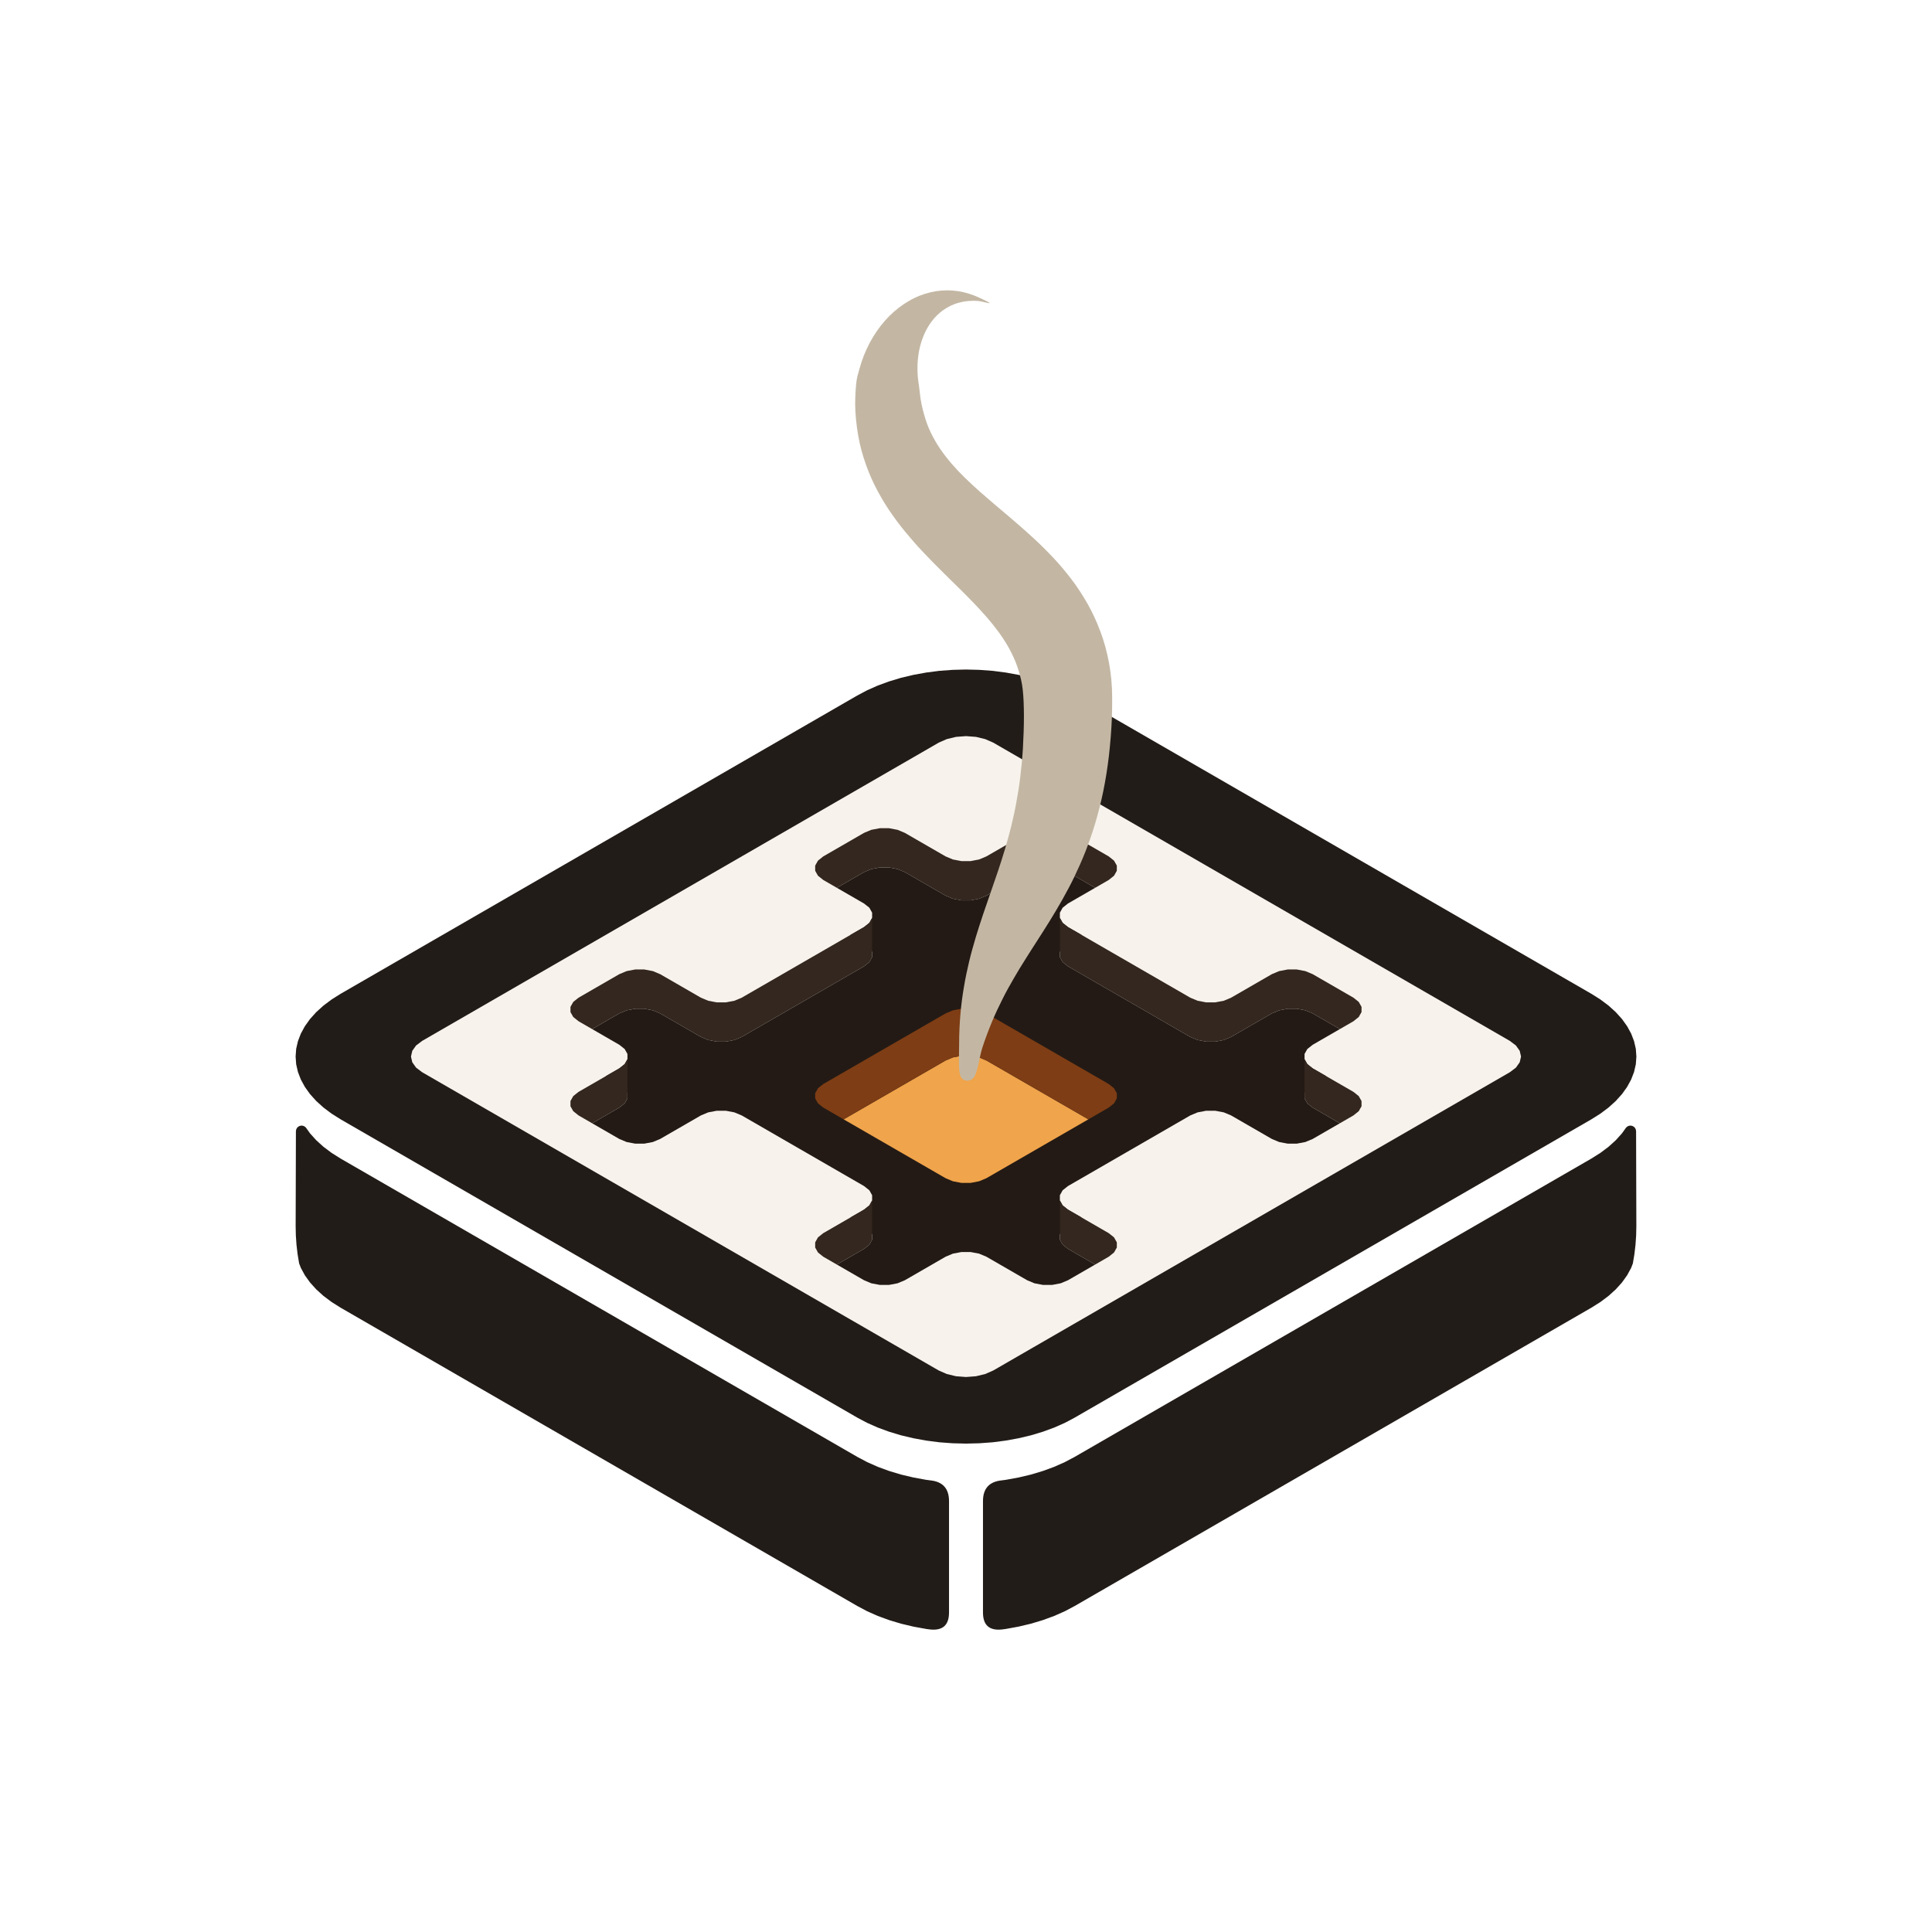
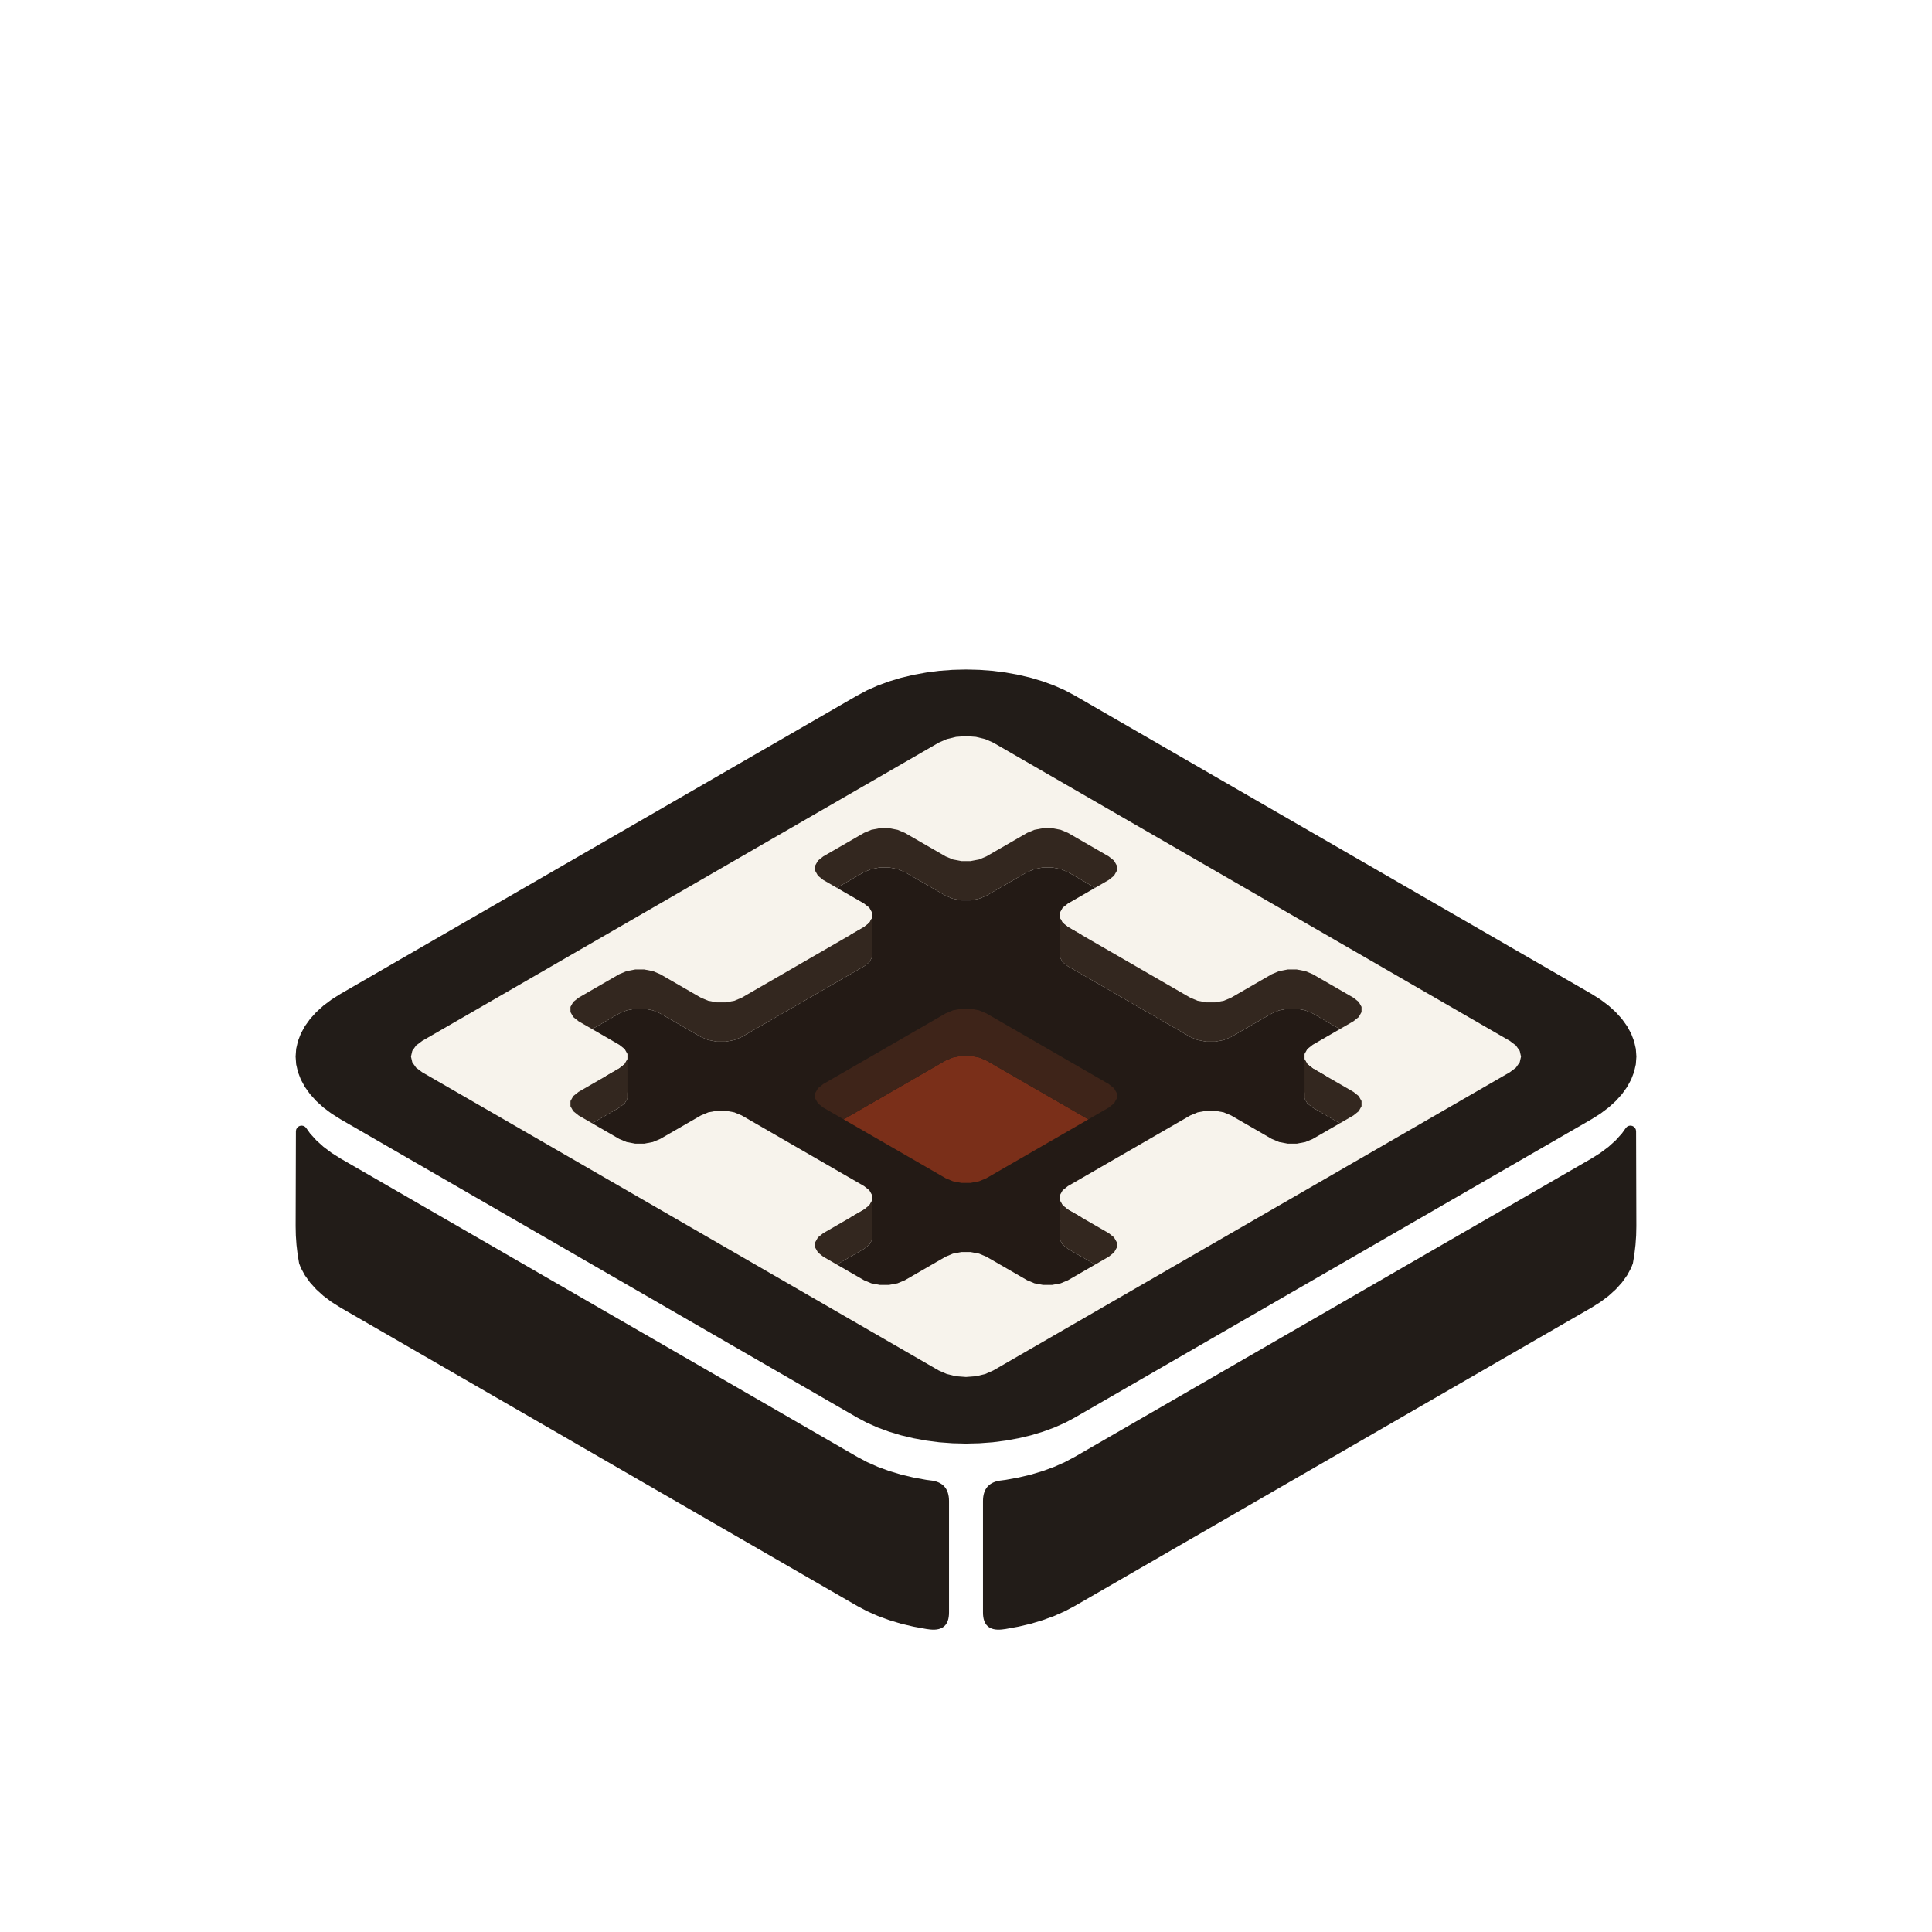
<svg xmlns="http://www.w3.org/2000/svg" width="1024" height="1024" viewBox="0 0 512 512" role="img" aria-label="囲炉裏">
  <defs>
    <clipPath id="open">
      <path d="M283.02,339.28L281.09,340.09L278.81,340.52L276.42,340.52L274.15,340.09L272.21,339.28L261.4,333.04L259.47,332.23L257.2,331.8L254.8,331.8L252.53,332.23L250.6,333.04L239.79,339.28L237.85,340.09L235.58,340.52L233.19,340.52L230.91,340.09L228.98,339.28L218.17,333.04L216.77,331.92L216.03,330.61L216.03,329.23L216.77,327.92L218.17,326.8L228.98,320.56L230.39,319.44L231.12,318.13L231.12,316.75L230.39,315.44L228.98,314.32L196.56,295.6L194.62,294.79L192.35,294.36L189.96,294.36L187.68,294.79L185.75,295.6L174.94,301.84L173.01,302.65L170.73,303.08L168.34,303.08L166.07,302.65L164.13,301.84L153.32,295.6L151.92,294.48L151.18,293.17L151.18,291.79L151.92,290.48L153.32,289.36L164.13,283.12L165.54,282L166.28,280.69L166.28,279.31L165.54,278L164.13,276.88L153.32,270.64L151.92,269.52L151.18,268.21L151.18,266.83L151.92,265.52L153.32,264.4L164.13,258.16L166.07,257.35L168.34,256.92L170.73,256.92L173.01,257.35L174.94,258.16L185.75,264.4L187.68,265.21L189.96,265.64L192.35,265.64L194.62,265.21L196.56,264.4L228.98,245.68L230.39,244.56L231.12,243.25L231.12,241.87L230.39,240.56L228.98,239.44L218.17,233.2L216.77,232.08L216.03,230.77L216.03,229.39L216.77,228.08L218.17,226.96L228.98,220.72L230.91,219.91L233.19,219.48L235.58,219.48L237.85,219.91L239.79,220.72L250.6,226.96L252.53,227.77L254.8,228.2L257.2,228.2L259.47,227.77L261.4,226.96L272.21,220.72L274.15,219.91L276.42,219.48L278.81,219.48L281.09,219.91L283.02,220.72L293.83,226.96L295.23,228.08L295.97,229.39L295.97,230.77L295.23,232.08L293.83,233.2L283.02,239.44L281.61,240.56L280.88,241.87L280.88,243.25L281.61,244.56L283.02,245.68L315.44,264.4L317.38,265.21L319.65,265.64L322.04,265.64L324.32,265.21L326.25,264.4L337.06,258.16L338.99,257.35L341.27,256.92L343.66,256.92L345.93,257.35L347.87,258.16L358.68,264.4L360.08,265.52L360.82,266.83L360.82,268.21L360.08,269.52L358.68,270.64L347.87,276.88L346.46,278L345.72,279.31L345.72,280.69L346.46,282L347.87,283.12L358.68,289.36L360.08,290.48L360.82,291.79L360.82,293.17L360.08,294.48L358.68,295.6L347.87,301.84L345.93,302.65L343.66,303.08L341.27,303.08L338.99,302.65L337.06,301.84L326.25,295.6L324.32,294.79L322.04,294.36L319.65,294.36L317.38,294.79L315.44,295.6L283.02,314.32L281.61,315.44L280.88,316.75L280.88,318.13L281.61,319.44L283.02,320.56L293.83,326.8L295.23,327.92L295.97,329.23L295.97,330.61L295.23,331.92L293.83,333.04Z" />
    </clipPath>
    <clipPath id="pit">
      <path d="M250.6,268.56L252.53,267.75L254.8,267.32L257.2,267.32L259.47,267.75L261.4,268.56L293.83,287.28L295.23,288.4L295.97,289.71L295.97,291.09L295.23,292.4L293.83,293.52L261.4,312.24L259.47,313.05L257.2,313.48L254.8,313.48L252.53,313.05L250.6,312.24L218.17,293.52L216.77,292.4L216.03,291.09L216.03,289.71L216.77,288.4L218.17,287.28Z" />
    </clipPath>
  </defs>
  <path d="M433.58,299.79L433.51,299.34L433.31,298.93L432.99,298.6L432.58,298.38L432.13,298.29L431.67,298.35L431.25,298.54L430.91,298.85L429.84,300.35L428.2,302.17L426.29,303.9L424.12,305.53L421.72,307.04L284.82,386.08L282.2,387.47L279.38,388.72L276.38,389.82L273.23,390.77L269.94,391.55L266.55,392.17L265.48,392.31Q260.5,392.81 260.5,397.81L260.5,427.33Q260.5,432.33 265.48,431.83L266.55,431.69L269.94,431.07L273.23,430.29L276.38,429.34L279.38,428.24L282.2,426.99L284.82,425.6L421.72,346.56L424.12,345.05L426.29,343.42L428.2,341.69L429.84,339.87L431.2,337.97L432.27,336.01L432.73,334.81Q433.66,329.92 433.65,324.92L433.58,299.79L433.58,299.79Z" fill="#221C18" />
  <path d="M246.52,392.31L245.45,392.17L242.06,391.55L238.77,390.77L235.62,389.82L232.62,388.72L229.8,387.47L227.18,386.08L90.28,307.04L87.88,305.53L85.71,303.9L83.8,302.17L82.16,300.35L81.09,298.85L80.75,298.54L80.33,298.35L79.87,298.29L79.42,298.38L79.01,298.6L78.69,298.93L78.49,299.34L78.42,299.79L78.42,299.79L78.35,324.92Q78.34,329.92 79.27,334.81L79.73,336.01L80.8,337.97L82.16,339.87L83.8,341.69L85.71,343.42L87.88,345.05L90.28,346.56L227.18,425.6L229.8,426.99L232.62,428.24L235.62,429.34L238.77,430.29L242.06,431.07L245.45,431.69L246.52,431.83Q251.5,432.33 251.5,427.33L251.5,397.81Q251.5,392.81 246.52,392.31Z" fill="#221C18" />
  <path d="M227.18,184.32L229.8,182.93L232.62,181.68L235.62,180.58L238.77,179.63L242.06,178.85L245.45,178.23L248.92,177.78L252.45,177.52L256,177.43L259.55,177.52L263.08,177.78L266.55,178.23L269.94,178.85L273.23,179.63L276.38,180.58L279.38,181.68L282.2,182.93L284.82,184.32L421.72,263.36L424.12,264.87L426.29,266.5L428.2,268.23L429.84,270.05L431.2,271.95L432.27,273.91L433.04,275.91L433.51,277.95L433.66,280L433.51,282.05L433.04,284.09L432.27,286.09L431.2,288.05L429.84,289.95L428.2,291.77L426.29,293.5L424.12,295.13L421.72,296.64L284.82,375.68L282.2,377.07L279.38,378.32L276.38,379.42L273.23,380.37L269.94,381.15L266.55,381.77L263.08,382.22L259.55,382.48L256,382.57L252.45,382.48L248.92,382.22L245.45,381.77L242.06,381.15L238.77,380.37L235.62,379.42L232.62,378.32L229.8,377.07L227.18,375.68L90.28,296.64L87.88,295.13L85.71,293.5L83.8,291.77L82.16,289.95L80.8,288.05L79.73,286.09L78.96,284.09L78.49,282.05L78.34,280L78.49,277.95L78.96,275.91L79.73,273.91L80.8,271.95L82.16,270.05L83.8,268.23L85.71,266.5L87.88,264.87L90.28,263.36Z" fill="#221C18" />
  <path d="M248.79,196.8L250.91,195.87L253.36,195.28L256,195.08L258.64,195.28L261.09,195.87L263.21,196.8L400.11,275.84L401.73,277.06L402.74,278.48L403.09,280L402.74,281.52L401.73,282.94L400.11,284.16L263.21,363.2L261.09,364.13L258.64,364.72L256,364.92L253.36,364.72L250.91,364.13L248.79,363.2L111.89,284.16L110.27,282.94L109.26,281.52L108.91,280L109.26,278.48L110.27,277.06L111.89,275.84Z" fill="#F7F3EC" />
  <g clip-path="url(#open)">
    <path d="M283.02,349.68L281.09,350.49L278.81,350.92L276.42,350.92L274.15,350.49L272.21,349.68L261.4,343.44L259.47,342.63L257.2,342.2L254.8,342.2L252.53,342.63L250.6,343.44L239.79,349.68L237.85,350.49L235.58,350.92L233.19,350.92L230.91,350.49L228.98,349.68L218.17,343.44L216.77,342.32L216.03,341.01L216.03,339.63L216.77,338.32L218.17,337.2L228.98,330.96L230.39,329.84L231.12,328.53L231.12,327.15L230.39,325.84L228.98,324.72L196.56,306L194.62,305.19L192.35,304.76L189.96,304.76L187.68,305.19L185.75,306L174.94,312.24L173.01,313.05L170.73,313.48L168.34,313.48L166.07,313.05L164.13,312.24L153.32,306L151.92,304.88L151.18,303.57L151.18,302.19L151.92,300.88L153.32,299.76L164.13,293.52L165.54,292.4L166.28,291.09L166.28,289.71L165.54,288.4L164.13,287.28L153.32,281.04L151.92,279.92L151.18,278.61L151.18,277.23L151.92,275.92L153.32,274.8L164.13,268.56L166.07,267.75L168.34,267.32L170.73,267.32L173.01,267.75L174.94,268.56L185.75,274.8L187.68,275.61L189.96,276.04L192.35,276.04L194.62,275.61L196.56,274.8L228.98,256.08L230.39,254.96L231.12,253.65L231.12,252.27L230.39,250.96L228.98,249.84L218.17,243.6L216.77,242.48L216.03,241.17L216.03,239.79L216.77,238.48L218.17,237.36L228.98,231.12L230.91,230.31L233.19,229.88L235.58,229.88L237.85,230.31L239.79,231.12L250.6,237.36L252.53,238.17L254.8,238.6L257.2,238.6L259.47,238.17L261.4,237.36L272.21,231.12L274.15,230.31L276.42,229.88L278.81,229.88L281.09,230.31L283.02,231.12L293.83,237.36L295.23,238.48L295.97,239.79L295.97,241.17L295.23,242.48L293.83,243.6L283.02,249.84L281.61,250.96L280.88,252.27L280.88,253.65L281.61,254.96L283.02,256.08L315.44,274.8L317.38,275.61L319.65,276.04L322.04,276.04L324.32,275.61L326.25,274.8L337.06,268.56L338.99,267.75L341.27,267.32L343.66,267.32L345.93,267.75L347.87,268.56L358.68,274.8L360.08,275.92L360.82,277.23L360.82,278.61L360.08,279.92L358.68,281.04L347.87,287.28L346.46,288.4L345.72,289.71L345.72,291.09L346.46,292.4L347.87,293.52L358.68,299.76L360.08,300.88L360.82,302.19L360.82,303.57L360.08,304.88L358.68,306L347.87,312.24L345.93,313.05L343.66,313.48L341.27,313.48L338.99,313.05L337.06,312.24L326.25,306L324.32,305.19L322.04,304.76L319.65,304.76L317.38,305.19L315.44,306L283.02,324.72L281.61,325.84L280.88,327.15L280.88,328.53L281.61,329.84L283.02,330.96L293.83,337.2L295.23,338.32L295.97,339.63L295.97,341.01L295.23,342.32L293.83,343.44Z" fill="#231A15" />
    <path d="M216.03,329.23L216.77,327.92L218.17,326.8L228.98,320.56L230.39,319.44L231.12,318.13L231.12,328.53L230.39,329.84L228.98,330.96L218.17,337.2L216.77,338.32L216.03,339.63Z" fill="#33271F" />
    <path d="M151.18,291.79L151.92,290.48L153.32,289.36L164.13,283.12L165.54,282L166.28,280.69L166.28,291.09L165.54,292.4L164.13,293.52L153.32,299.76L151.92,300.88L151.18,302.19Z" fill="#33271F" />
    <path d="M151.18,266.83L151.92,265.52L153.32,264.4L164.13,258.16L166.07,257.35L168.34,256.92L170.73,256.92L173.01,257.35L174.94,258.16L185.75,264.4L187.68,265.21L189.96,265.64L192.35,265.64L194.62,265.21L196.56,264.4L228.98,245.68L230.39,244.56L231.12,243.25L231.12,253.65L230.39,254.96L228.98,256.08L196.56,274.8L194.62,275.61L192.35,276.04L189.96,276.04L187.68,275.61L185.75,274.8L174.94,268.56L173.01,267.75L170.73,267.32L168.34,267.32L166.07,267.75L164.13,268.56L153.32,274.8L151.92,275.92L151.18,277.23Z" fill="#33271F" />
    <path d="M216.03,229.39L216.77,228.08L218.17,226.96L228.98,220.72L230.91,219.91L233.19,219.48L235.58,219.48L237.85,219.91L239.79,220.72L250.6,226.96L252.53,227.77L254.8,228.2L257.2,228.2L259.47,227.77L261.4,226.96L272.21,220.72L274.15,219.91L276.42,219.48L278.81,219.48L281.09,219.91L283.02,220.72L293.83,226.96L295.23,228.08L295.97,229.39L295.97,239.79L295.23,238.48L293.83,237.36L283.02,231.12L281.09,230.31L278.81,229.88L276.42,229.88L274.15,230.31L272.21,231.12L261.4,237.36L259.47,238.17L257.2,238.6L254.8,238.6L252.53,238.17L250.6,237.36L239.79,231.12L237.85,230.31L235.58,229.88L233.19,229.88L230.91,230.31L228.98,231.12L218.17,237.36L216.77,238.48L216.03,239.79Z" fill="#33271F" />
    <path d="M280.88,243.25L281.61,244.56L283.02,245.68L315.44,264.4L317.38,265.21L319.65,265.64L322.04,265.64L324.32,265.21L326.25,264.4L337.06,258.16L338.99,257.35L341.27,256.92L343.66,256.92L345.93,257.35L347.87,258.16L358.68,264.4L360.08,265.52L360.82,266.83L360.82,277.23L360.08,275.92L358.68,274.8L347.87,268.56L345.93,267.75L343.66,267.32L341.27,267.32L338.99,267.75L337.06,268.56L326.25,274.8L324.32,275.61L322.04,276.04L319.65,276.04L317.38,275.61L315.44,274.8L283.02,256.08L281.61,254.96L280.88,253.65Z" fill="#33271F" />
    <path d="M345.72,280.69L346.46,282L347.87,283.12L358.68,289.36L360.08,290.48L360.82,291.79L360.82,302.19L360.08,300.88L358.68,299.76L347.87,293.52L346.46,292.4L345.72,291.09Z" fill="#33271F" />
    <path d="M280.88,318.13L281.61,319.44L283.02,320.56L293.83,326.8L295.23,327.92L295.97,329.23L295.97,339.63L295.23,338.32L293.83,337.2L283.02,330.96L281.61,329.84L280.88,328.53Z" fill="#33271F" />
    <g clip-path="url(#pit)">
-       <path d="M250.6,281.04L252.53,280.23L254.8,279.8L257.2,279.8L259.47,280.23L261.4,281.04L293.83,299.76L295.23,300.88L295.97,302.19L295.97,303.57L295.23,304.88L293.83,306L261.4,324.72L259.47,325.53L257.2,325.96L254.8,325.96L252.53,325.53L250.6,324.72L218.17,306L216.77,304.88L216.03,303.57L216.03,302.19L216.77,300.88L218.17,299.76Z" fill="#F0A44B" />
-       <path d="M216.03,289.71L216.77,288.4L218.17,287.28L250.6,268.56L252.53,267.75L254.8,267.32L257.2,267.32L259.47,267.75L261.4,268.56L293.83,287.28L295.23,288.4L295.97,289.71L295.97,302.19L295.23,300.88L293.83,299.76L261.4,281.04L259.47,280.23L257.2,279.8L254.8,279.8L252.53,280.23L250.6,281.04L218.17,299.76L216.77,300.88L216.03,302.19Z" fill="#7E3D14" />
+       <path d="M250.6,281.04L252.53,280.23L254.8,279.8L257.2,279.8L259.47,280.23L261.4,281.04L293.83,299.76L295.23,300.88L295.97,302.19L295.97,303.57L295.23,304.88L293.83,306L261.4,324.72L259.47,325.53L257.2,325.96L254.8,325.96L252.53,325.53L250.6,324.72L218.17,306L216.77,304.88L216.03,303.57L216.03,302.19L216.77,300.88L218.17,299.76Z" fill="#7A2F19" />
+       <path d="M216.03,289.71L216.77,288.4L218.17,287.28L250.6,268.56L252.53,267.75L254.8,267.32L257.2,267.32L259.47,267.75L261.4,268.56L293.83,287.28L295.23,288.4L295.97,289.71L295.97,302.19L295.23,300.88L293.83,299.76L261.4,281.04L259.47,280.23L257.2,279.8L254.8,279.8L252.53,280.23L250.6,281.04L218.17,299.76L216.77,300.88L216.03,302.19Z" fill="#3E2419" />
    </g>
  </g>
-   <path d="M258.1,285.48C259.07,284.22 259.55,280.07 260.34,277.63C261.14,275.18 261.99,272.94 262.88,270.79C263.77,268.65 264.71,266.68 265.67,264.77C266.62,262.86 267.62,261.08 268.64,259.32C269.65,257.55 270.69,255.88 271.75,254.19C272.8,252.49 273.89,250.85 274.97,249.14C276.05,247.44 277.16,245.74 278.25,243.96C279.34,242.17 280.45,240.36 281.52,238.43C282.6,236.5 283.68,234.51 284.7,232.39C285.72,230.26 286.72,228.04 287.65,225.68C288.57,223.31 289.46,220.83 290.24,218.19C291.02,215.55 291.74,212.77 292.35,209.82C292.95,206.88 293.46,203.78 293.85,200.5C294.23,197.21 294.54,193.5 294.66,190.12C294.77,186.73 294.81,183.28 294.52,180.16C294.24,177.05 293.68,174.19 292.93,171.42C292.18,168.65 291.16,166.01 290.03,163.55C288.9,161.08 287.55,158.78 286.14,156.62C284.74,154.46 283.18,152.47 281.61,150.59C280.04,148.71 278.37,146.98 276.72,145.33C275.07,143.67 273.38,142.14 271.72,140.65C270.07,139.16 268.4,137.77 266.8,136.39C265.19,135.02 263.6,133.71 262.1,132.4C260.59,131.1 259.13,129.84 257.76,128.56C256.39,127.29 255.09,126.04 253.89,124.77C252.7,123.49 251.59,122.23 250.58,120.91C249.57,119.6 248.66,118.28 247.85,116.86C247.03,115.44 246.31,114 245.71,112.39C245.11,110.78 244.6,108.87 244.24,107.21C243.88,105.54 243.72,103.6 243.56,102.39C243.39,101.19 243.31,100.79 243.24,99.99C243.17,99.2 243.14,98.4 243.14,97.63C243.14,96.85 243.17,96.07 243.24,95.31C243.31,94.55 243.41,93.8 243.55,93.07C243.69,92.34 243.86,91.62 244.07,90.92C244.28,90.22 244.52,89.54 244.8,88.88C245.07,88.22 245.39,87.57 245.74,86.96C246.09,86.34 246.47,85.75 246.9,85.19C247.32,84.63 247.78,84.09 248.29,83.59C248.8,83.09 249.35,82.62 249.94,82.2C250.54,81.78 251.18,81.39 251.86,81.06C252.55,80.73 253.29,80.44 254.07,80.23C254.85,80.01 255.69,79.85 256.56,79.77C257.43,79.7 258.35,79.68 259.3,79.77C260.25,79.87 262.2,80.47 262.24,80.32C262.28,80.17 260.45,79.31 259.54,78.89C258.63,78.48 257.72,78.12 256.78,77.83C255.85,77.54 254.91,77.32 253.95,77.17C252.99,77.02 252.02,76.94 251.05,76.94C250.07,76.94 249.08,77.01 248.1,77.16C247.12,77.32 246.13,77.55 245.16,77.85C244.19,78.16 243.22,78.54 242.28,79C241.34,79.45 240.41,79.99 239.52,80.59C238.62,81.19 237.75,81.86 236.91,82.6C236.08,83.33 235.27,84.14 234.51,85C233.75,85.86 233.03,86.79 232.36,87.76C231.69,88.74 231.06,89.78 230.48,90.86C229.91,91.94 229.39,93.08 228.92,94.26C228.46,95.44 228.05,96.67 227.71,97.94C227.37,99.2 227.05,99.99 226.88,101.85C226.71,103.71 226.53,106.51 226.69,109.11C226.84,111.72 227.24,114.8 227.83,117.46C228.42,120.13 229.27,122.68 230.23,125.11C231.19,127.53 232.37,129.82 233.62,131.99C234.86,134.16 236.27,136.19 237.7,138.13C239.13,140.07 240.66,141.88 242.19,143.63C243.71,145.38 245.29,147.01 246.84,148.61C248.38,150.21 249.95,151.72 251.44,153.21C252.94,154.69 254.43,156.12 255.82,157.53C257.22,158.95 258.57,160.32 259.81,161.68C261.06,163.04 262.23,164.38 263.28,165.71C264.34,167.04 265.29,168.35 266.14,169.68C266.99,171.01 267.73,172.31 268.37,173.69C269.02,175.06 269.56,176.42 270,177.93C270.45,179.43 270.81,180.77 271.03,182.72C271.25,184.66 271.34,186.99 271.35,189.6C271.36,192.21 271.24,195.63 271.08,198.38C270.91,201.13 270.66,203.66 270.36,206.09C270.06,208.52 269.69,210.77 269.28,212.96C268.88,215.15 268.41,217.2 267.92,219.22C267.42,221.24 266.87,223.17 266.31,225.09C265.74,227.02 265.12,228.88 264.5,230.78C263.87,232.67 263.21,234.54 262.55,236.45C261.9,238.36 261.21,240.28 260.55,242.25C259.9,244.23 259.23,246.23 258.61,248.3C258,250.38 257.39,252.49 256.86,254.69C256.34,256.89 255.85,259.15 255.46,261.5C255.06,263.85 254.73,266.27 254.52,268.8C254.31,271.33 254.17,273.94 254.18,276.67C254.18,279.41 253.9,283.75 254.56,285.22C255.21,286.69 257.14,286.75 258.1,285.48Z" fill="#C3B7A4" />
</svg>
